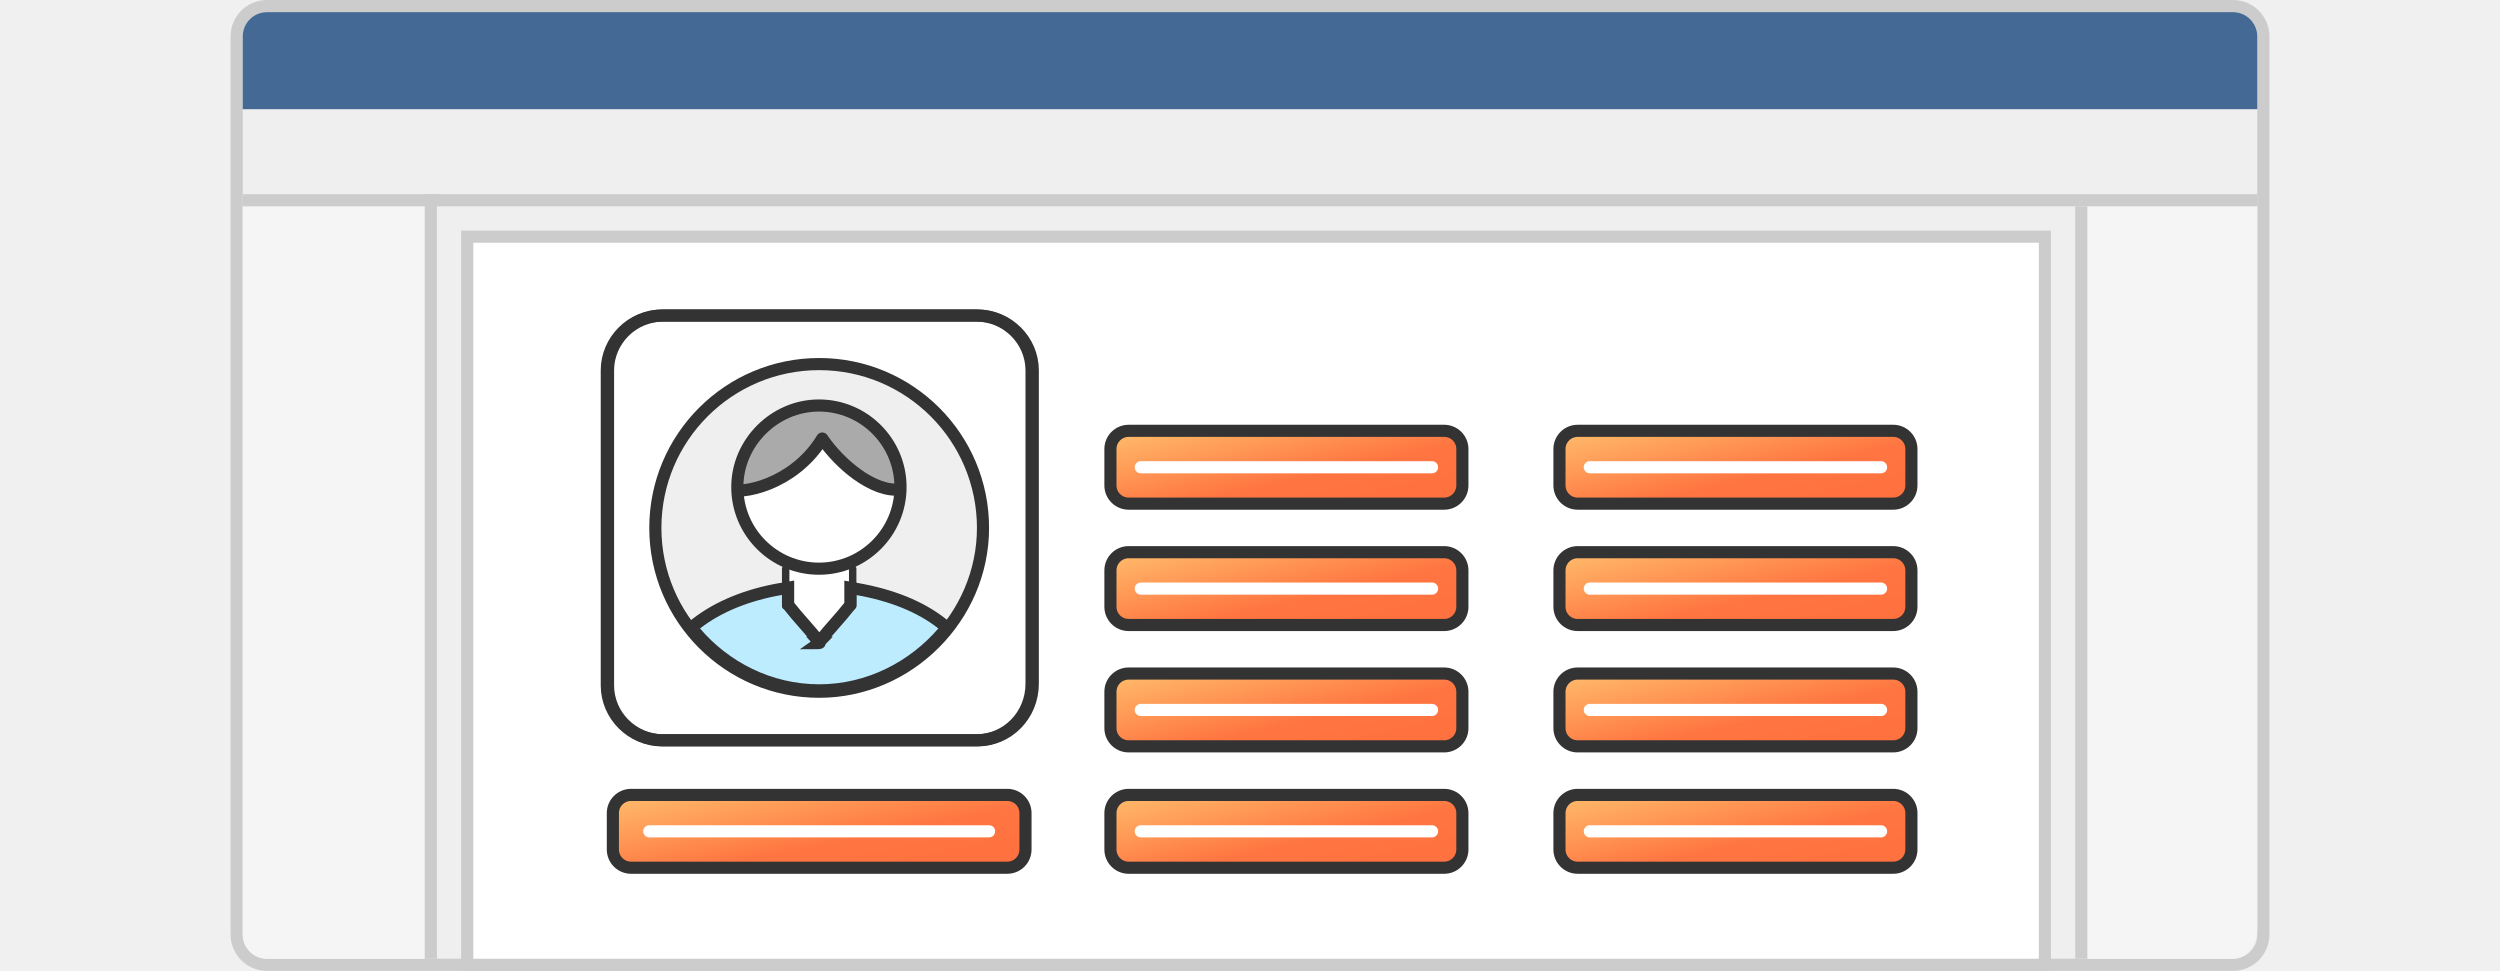
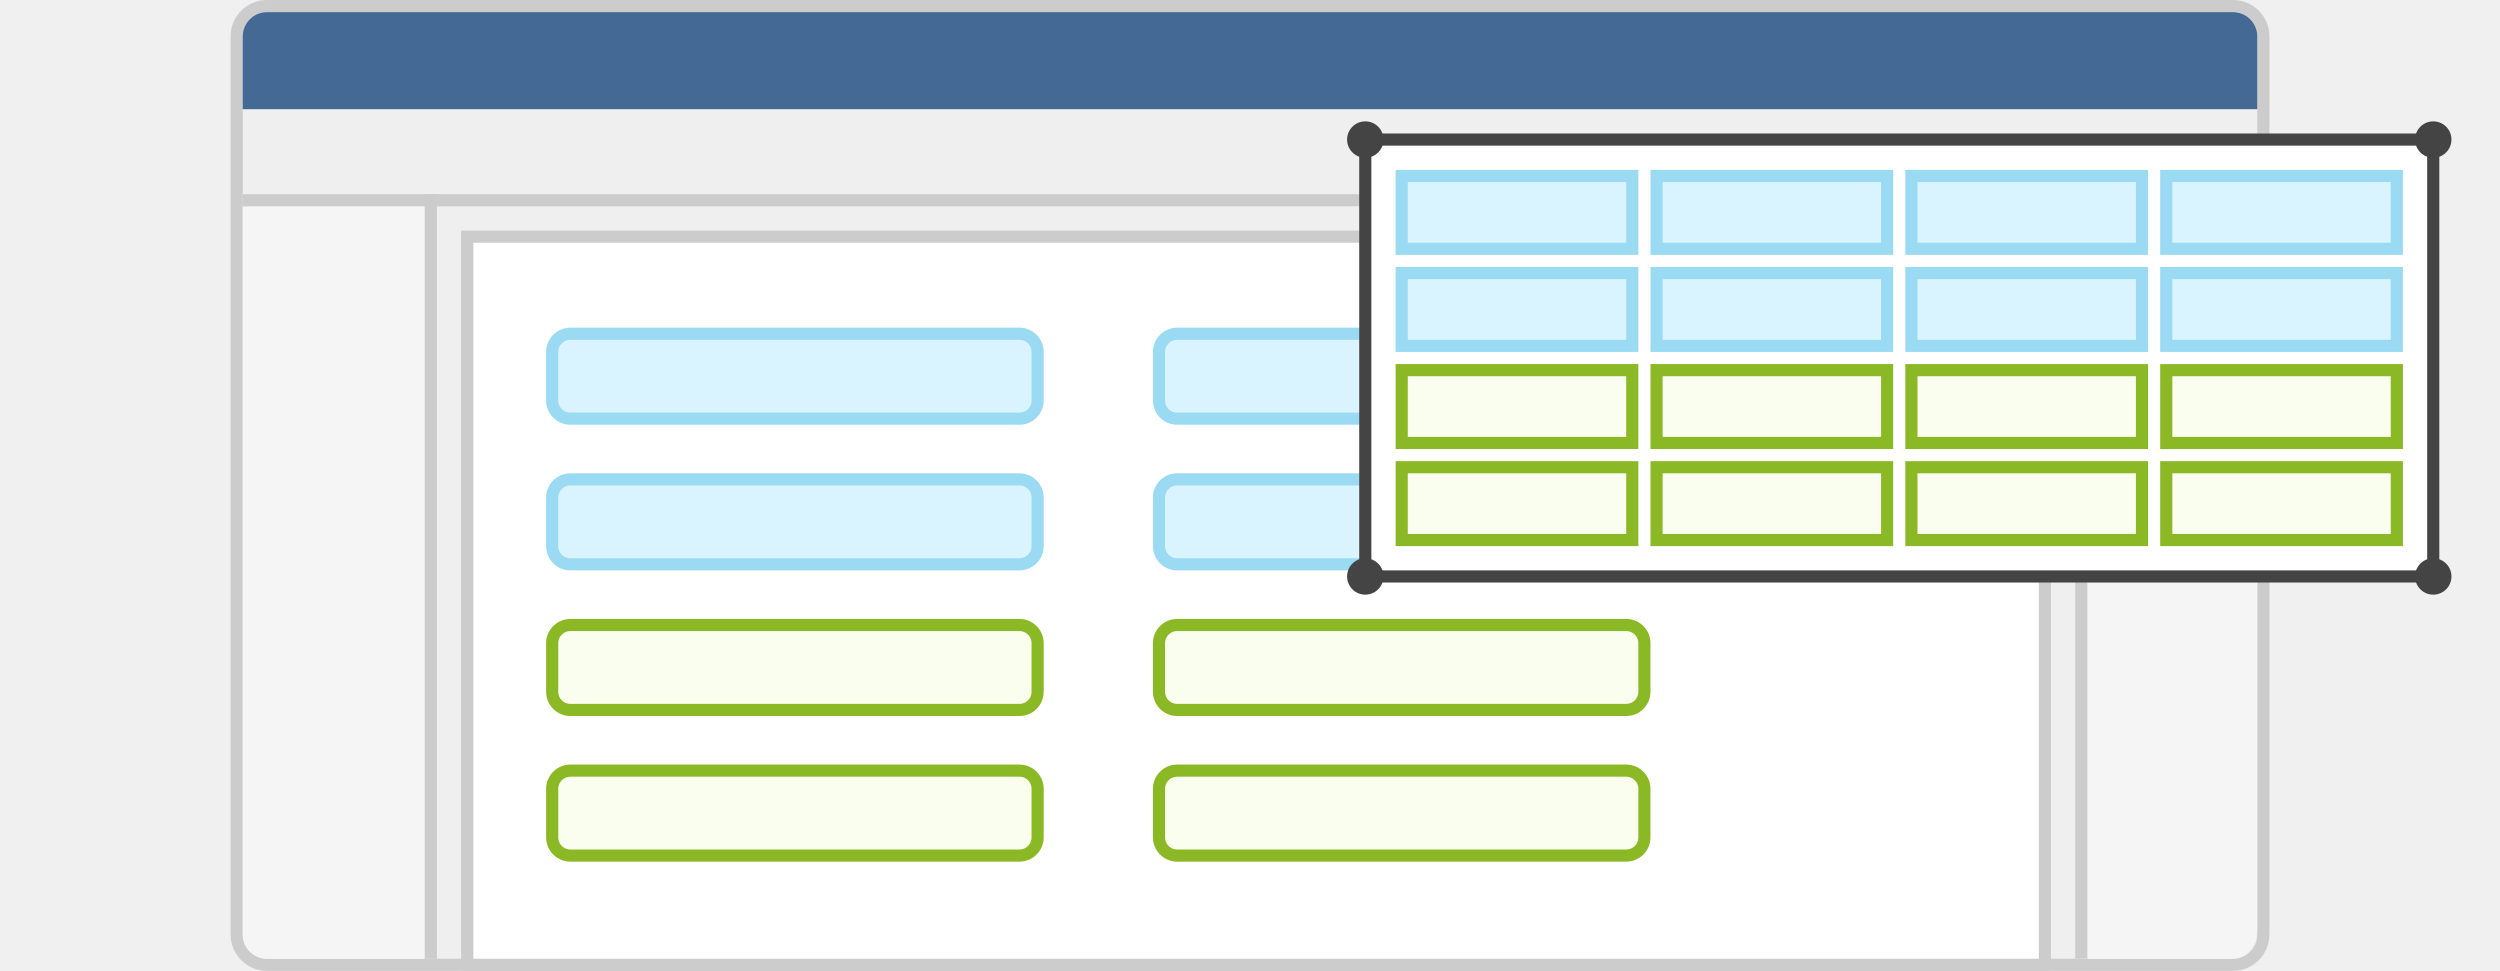
<svg xmlns="http://www.w3.org/2000/svg" width="206" height="80" viewBox="0 0 206 80" fill="none">
  <path d="M19.5 3C19.5 1.619 20.619 0.5 22 0.5H184C185.381 0.5 186.5 1.619 186.5 3V77C186.5 78.381 185.381 79.5 184 79.5H22C20.619 79.5 19.5 78.381 19.5 77V3Z" fill="#EFEFEF" stroke="#CCCCCC" />
  <path d="M39 19.5H38.5V20V79V79.5H39H168H168.5V79V20V19.5H168H39Z" fill="white" stroke="#CCCCCC" />
  <path d="M20 17H35V79H22C20.895 79 20 78.105 20 77V17Z" fill="#F5F5F5" />
  <path d="M186 17H171V79H184.015C185.111 79 186 77.873 186 76.483V17Z" fill="#F5F5F5" />
  <path d="M20 3C20 1.895 20.895 1 22 1H184C185.105 1 186 1.895 186 3V9H20V3Z" fill="#446995" />
  <path fill-rule="evenodd" clip-rule="evenodd" d="M186 17H20V16H186V17Z" fill="#CCCCCC" />
  <path fill-rule="evenodd" clip-rule="evenodd" d="M36 16V79H35V16H36Z" fill="#CCCCCC" />
  <path fill-rule="evenodd" clip-rule="evenodd" d="M172 17V79H171V17H172Z" fill="#CCCCCC" />
-   <path d="M80.561 61H54.641C52.151 61 50.101 58.958 50.101 56.479V30.521C50.101 28.042 52.151 26 54.641 26H80.561C83.051 26 85.101 28.042 85.101 30.521V56.333C85.101 58.958 83.051 61 80.561 61Z" fill="white" stroke="#333333" stroke-miterlimit="10" stroke-linecap="round" stroke-linejoin="round" />
-   <path d="M80.46 61H54.54C52.05 61 50 58.958 50 56.479V30.521C50 28.042 52.05 26 54.54 26H80.46C82.95 26 85 28.042 85 30.521V56.333C85 58.958 82.95 61 80.46 61Z" stroke="#333333" stroke-miterlimit="10" stroke-linecap="round" stroke-linejoin="round" />
-   <rect x="91.5" y="35.5" width="29" height="6" rx="1.5" fill="url(#paint0_linear_5_183)" stroke="#333333" />
-   <path d="M94 38.5H118" stroke="white" stroke-linecap="round" />
-   <rect x="128.5" y="35.5" width="29" height="6" rx="1.5" fill="url(#paint1_linear_5_183)" stroke="#333333" />
-   <path d="M131 38.5H155" stroke="white" stroke-linecap="round" />
-   <rect x="91.5" y="45.5" width="29" height="6" rx="1.5" fill="url(#paint2_linear_5_183)" stroke="#333333" />
-   <path d="M94 48.5H118" stroke="white" stroke-linecap="round" />
-   <rect x="128.5" y="45.5" width="29" height="6" rx="1.5" fill="url(#paint3_linear_5_183)" stroke="#333333" />
-   <path d="M131 48.5H155" stroke="white" stroke-linecap="round" />
-   <rect x="91.5" y="55.5" width="29" height="6" rx="1.5" fill="url(#paint4_linear_5_183)" stroke="#333333" />
-   <path d="M94 58.5H118" stroke="white" stroke-linecap="round" />
-   <rect x="128.5" y="55.5" width="29" height="6" rx="1.5" fill="url(#paint5_linear_5_183)" stroke="#333333" />
-   <path d="M131 58.5H155" stroke="white" stroke-linecap="round" />
-   <rect x="91.5" y="65.5" width="29" height="6" rx="1.5" fill="url(#paint6_linear_5_183)" stroke="#333333" />
-   <path d="M94 68.5H118" stroke="white" stroke-linecap="round" />
-   <rect x="50.5" y="65.5" width="34" height="6" rx="1.5" fill="url(#paint7_linear_5_183)" stroke="#333333" />
-   <path d="M53.5 68.5H81.5" stroke="white" stroke-linecap="round" />
-   <rect x="128.5" y="65.5" width="29" height="6" rx="1.5" fill="url(#paint8_linear_5_183)" stroke="#333333" />
-   <path d="M131 68.5H155" stroke="white" stroke-linecap="round" />
-   <path fill-rule="evenodd" clip-rule="evenodd" d="M67.5 30C74.953 30 81 36.047 81 43.5C81 50.859 74.858 57 67.5 57C60.047 57 54 50.953 54 43.5C54 36.047 60.047 30 67.5 30Z" fill="#EFEFEF" stroke="#333333" />
-   <path fill-rule="evenodd" clip-rule="evenodd" d="M67.768 36.003C69.061 38.143 72.104 40.629 74.226 40.33C74.552 36.505 71.482 33.068 67.506 33.068C63.555 33.068 60.318 36.58 60.797 40.432C62.822 40.402 66.164 39.063 67.768 36.003Z" fill="#AAAAAA" />
-   <path fill-rule="evenodd" clip-rule="evenodd" d="M74.25 40.778C72.118 41.098 69.06 38.438 67.76 36.136C66.149 39.419 62.791 40.861 60.75 40.88C61.13 44.425 64.004 47.182 67.491 47.182C71.02 47.188 73.913 44.374 74.25 40.778Z" fill="white" />
-   <path fill-rule="evenodd" clip-rule="evenodd" d="M69.955 50.557C69.955 49.053 69.955 46.885 69.955 45.381C69.024 45.859 68.664 46.085 67.539 46.085C66.415 46.085 65.363 45.813 64.432 45.341L64.51 45.38C64.51 53.846 64.522 50.004 64.51 49.888L64.68 50.106C65.429 51.074 66.27 51.919 67.068 52.97C67.261 53.224 67.394 53.342 67.539 53.312C67.691 53.348 67.817 53.224 68.011 52.97C68.816 51.907 69.138 51.611 69.955 50.557Z" fill="white" />
-   <path d="M67.44 52.816C67.035 52.287 66.62 51.813 66.222 51.361C66.206 51.343 66.19 51.325 66.174 51.307C65.79 50.871 65.425 50.455 65.08 50.011L65.079 50.01C64.992 49.898 64.969 49.863 64.956 49.835L64.956 49.835C64.951 49.825 64.94 49.802 64.94 49.722V49.023V48.43L64.356 48.53C61.602 49.003 59.192 49.975 57.375 51.39L56.962 51.711L57.301 52.108C59.728 54.955 63.385 56.886 67.509 56.886C71.611 56.886 75.279 54.925 77.698 52.11L78.037 51.715L77.628 51.392C75.819 49.961 73.405 49.025 70.659 48.542L70.072 48.439V49.034V49.722H70.072L70.072 49.734C70.074 49.815 70.064 49.836 70.061 49.843C70.061 49.843 70.061 49.843 70.061 49.844C70.049 49.868 70.028 49.901 69.939 50.015L69.939 50.016C69.595 50.456 69.229 50.871 68.847 51.306C68.83 51.325 68.813 51.344 68.796 51.364C68.398 51.816 67.984 52.29 67.579 52.816L67.578 52.816C67.552 52.85 67.529 52.879 67.509 52.903M67.44 52.816C67.44 52.817 67.44 52.817 67.44 52.817L67.043 53.121L67.44 52.816C67.44 52.816 67.44 52.816 67.44 52.816ZM67.44 52.816C67.466 52.85 67.489 52.879 67.509 52.903M67.509 52.903C67.495 52.92 67.482 52.934 67.471 52.947C67.469 52.949 67.468 52.951 67.466 52.953L67.396 52.969C67.416 52.964 67.436 52.962 67.457 52.962C67.436 52.984 67.424 52.994 67.42 52.997C67.42 52.998 67.419 52.998 67.419 52.998C67.419 52.998 67.438 52.984 67.475 52.973C67.486 52.97 67.496 52.968 67.508 52.966C67.519 52.968 67.529 52.97 67.54 52.973C67.581 52.985 67.601 53.002 67.597 52.999C67.594 52.996 67.582 52.986 67.56 52.962C67.582 52.962 67.604 52.965 67.627 52.97L67.55 52.952C67.55 52.951 67.549 52.95 67.548 52.95C67.536 52.936 67.523 52.921 67.509 52.903Z" fill="#BDECFF" stroke="#333333" />
-   <path fill-rule="evenodd" clip-rule="evenodd" d="M64.739 46.568C64.908 46.568 65.046 46.706 65.046 46.875V49.943C65.046 50.113 64.908 50.25 64.739 50.25C64.569 50.25 64.432 50.113 64.432 49.943V46.875C64.432 46.706 64.569 46.568 64.739 46.568ZM70.261 46.568C70.431 46.568 70.568 46.706 70.568 46.875V49.943C70.568 50.113 70.431 50.25 70.261 50.25C70.092 50.25 69.955 50.113 69.955 49.943V46.875C69.955 46.706 70.092 46.568 70.261 46.568Z" fill="#333333" />
-   <path d="M67.482 33.414C71.188 33.414 74.202 36.427 74.202 40.134C74.202 43.845 71.183 46.86 67.482 46.86C63.774 46.86 60.755 43.852 60.755 40.134C60.755 36.471 63.819 33.414 67.482 33.414Z" stroke="#333333" />
-   <path d="M74.25 40.317C73.139 40.483 71.846 39.959 70.651 39.102C69.54 38.31 68.491 37.217 67.753 36.136C67.033 37.332 66.081 38.252 65.081 38.93C63.586 39.94 61.958 40.419 60.75 40.432" stroke="#333333" stroke-linejoin="round" />
-   <defs>
-     <linearGradient id="paint0_linear_5_183" x1="91" y1="34.727" x2="93.995" y2="48.064" gradientUnits="userSpaceOnUse">
-       <stop stop-color="#FFC671" />
-       <stop offset="0.594" stop-color="#FF7541" />
-       <stop offset="1" stop-color="#FF6F3D" />
-     </linearGradient>
-     <linearGradient id="paint1_linear_5_183" x1="128" y1="34.727" x2="130.995" y2="48.064" gradientUnits="userSpaceOnUse">
-       <stop stop-color="#FFC671" />
-       <stop offset="0.594" stop-color="#FF7541" />
-       <stop offset="1" stop-color="#FF6F3D" />
-     </linearGradient>
-     <linearGradient id="paint2_linear_5_183" x1="91" y1="44.727" x2="93.995" y2="58.064" gradientUnits="userSpaceOnUse">
-       <stop stop-color="#FFC671" />
-       <stop offset="0.594" stop-color="#FF7541" />
-       <stop offset="1" stop-color="#FF6F3D" />
-     </linearGradient>
-     <linearGradient id="paint3_linear_5_183" x1="128" y1="44.727" x2="130.995" y2="58.064" gradientUnits="userSpaceOnUse">
-       <stop stop-color="#FFC671" />
-       <stop offset="0.594" stop-color="#FF7541" />
-       <stop offset="1" stop-color="#FF6F3D" />
-     </linearGradient>
-     <linearGradient id="paint4_linear_5_183" x1="91" y1="54.727" x2="93.995" y2="68.064" gradientUnits="userSpaceOnUse">
-       <stop stop-color="#FFC671" />
-       <stop offset="0.594" stop-color="#FF7541" />
-       <stop offset="1" stop-color="#FF6F3D" />
-     </linearGradient>
-     <linearGradient id="paint5_linear_5_183" x1="128" y1="54.727" x2="130.995" y2="68.064" gradientUnits="userSpaceOnUse">
-       <stop stop-color="#FFC671" />
-       <stop offset="0.594" stop-color="#FF7541" />
-       <stop offset="1" stop-color="#FF6F3D" />
-     </linearGradient>
-     <linearGradient id="paint6_linear_5_183" x1="91" y1="64.727" x2="93.995" y2="78.064" gradientUnits="userSpaceOnUse">
-       <stop stop-color="#FFC671" />
-       <stop offset="0.594" stop-color="#FF7541" />
-       <stop offset="1" stop-color="#FF6F3D" />
-     </linearGradient>
-     <linearGradient id="paint7_linear_5_183" x1="50" y1="64.727" x2="52.6" y2="78.236" gradientUnits="userSpaceOnUse">
-       <stop stop-color="#FFC671" />
-       <stop offset="0.594" stop-color="#FF7541" />
-       <stop offset="1" stop-color="#FF6F3D" />
-     </linearGradient>
-     <linearGradient id="paint8_linear_5_183" x1="128" y1="64.727" x2="130.995" y2="78.064" gradientUnits="userSpaceOnUse">
-       <stop stop-color="#FFC671" />
-       <stop offset="0.594" stop-color="#FF7541" />
-       <stop offset="1" stop-color="#FF6F3D" />
-     </linearGradient>
-   </defs>
+   <rect x="45.5" y="27.5" width="40" height="7" rx="1.5" fill="#D9F4FF" stroke="#9ADAF3" />
+   <rect x="45.5" y="39.5" width="40" height="7" rx="1.5" fill="#D9F4FF" stroke="#9ADAF3" />
+   <rect x="45.5" y="51.5" width="40" height="7" rx="1.5" fill="#F9FEEF" stroke="#8BB825" />
+   <rect x="45.5" y="63.5" width="40" height="7" rx="1.5" fill="#F9FEEF" stroke="#8BB825" />
+   <rect x="95.5" y="27.5" width="40" height="7" rx="1.5" fill="#D9F4FF" stroke="#9ADAF3" />
+   <rect x="95.5" y="39.5" width="40" height="7" rx="1.5" fill="#D9F4FF" stroke="#9ADAF3" />
+   <rect x="95.5" y="51.5" width="40" height="7" rx="1.5" fill="#F9FEEF" stroke="#8BB825" />
+   <rect x="95.5" y="63.5" width="40" height="7" rx="1.5" fill="#F9FEEF" stroke="#8BB825" />
+   <rect x="112.5" y="11.5" width="88" height="36" fill="white" />
+   <rect x="115.5" y="14.5" width="19" height="6" fill="#D9F4FF" stroke="#9ADAF3" />
+   <rect x="115.5" y="22.5" width="19" height="6" fill="#D9F4FF" stroke="#9ADAF3" />
+   <rect x="115.5" y="30.5" width="19" height="6" fill="#F9FEEF" stroke="#8BB825" />
+   <rect x="115.5" y="38.5" width="19" height="6" fill="#F9FEEF" stroke="#8BB825" />
+   <rect x="136.5" y="14.5" width="19" height="6" fill="#D9F4FF" stroke="#9ADAF3" />
+   <rect x="136.5" y="22.5" width="19" height="6" fill="#D9F4FF" stroke="#9ADAF3" />
+   <rect x="136.5" y="30.5" width="19" height="6" fill="#F9FEEF" stroke="#8BB825" />
+   <rect x="136.5" y="38.5" width="19" height="6" fill="#F9FEEF" stroke="#8BB825" />
+   <rect x="157.5" y="14.5" width="19" height="6" fill="#D9F4FF" stroke="#9ADAF3" />
+   <rect x="157.5" y="22.5" width="19" height="6" fill="#D9F4FF" stroke="#9ADAF3" />
+   <rect x="157.5" y="30.5" width="19" height="6" fill="#F9FEEF" stroke="#8BB825" />
+   <rect x="157.5" y="38.5" width="19" height="6" fill="#F9FEEF" stroke="#8BB825" />
+   <rect x="178.5" y="14.5" width="19" height="6" fill="#D9F4FF" stroke="#9ADAF3" />
+   <rect x="178.5" y="22.5" width="19" height="6" fill="#D9F4FF" stroke="#9ADAF3" />
+   <rect x="178.5" y="30.5" width="19" height="6" fill="#F9FEEF" stroke="#8BB825" />
+   <rect x="178.5" y="38.5" width="19" height="6" fill="#F9FEEF" stroke="#8BB825" />
+   <rect x="112.5" y="11.5" width="88" height="36" stroke="#444444" />
+   <circle cx="112.5" cy="47.5" r="1.5" fill="#444444" />
+   <circle cx="200.5" cy="47.5" r="1.5" fill="#444444" />
+   <circle cx="112.5" cy="11.5" r="1.5" fill="#444444" />
+   <circle cx="200.5" cy="11.5" r="1.5" fill="#444444" />
</svg>
